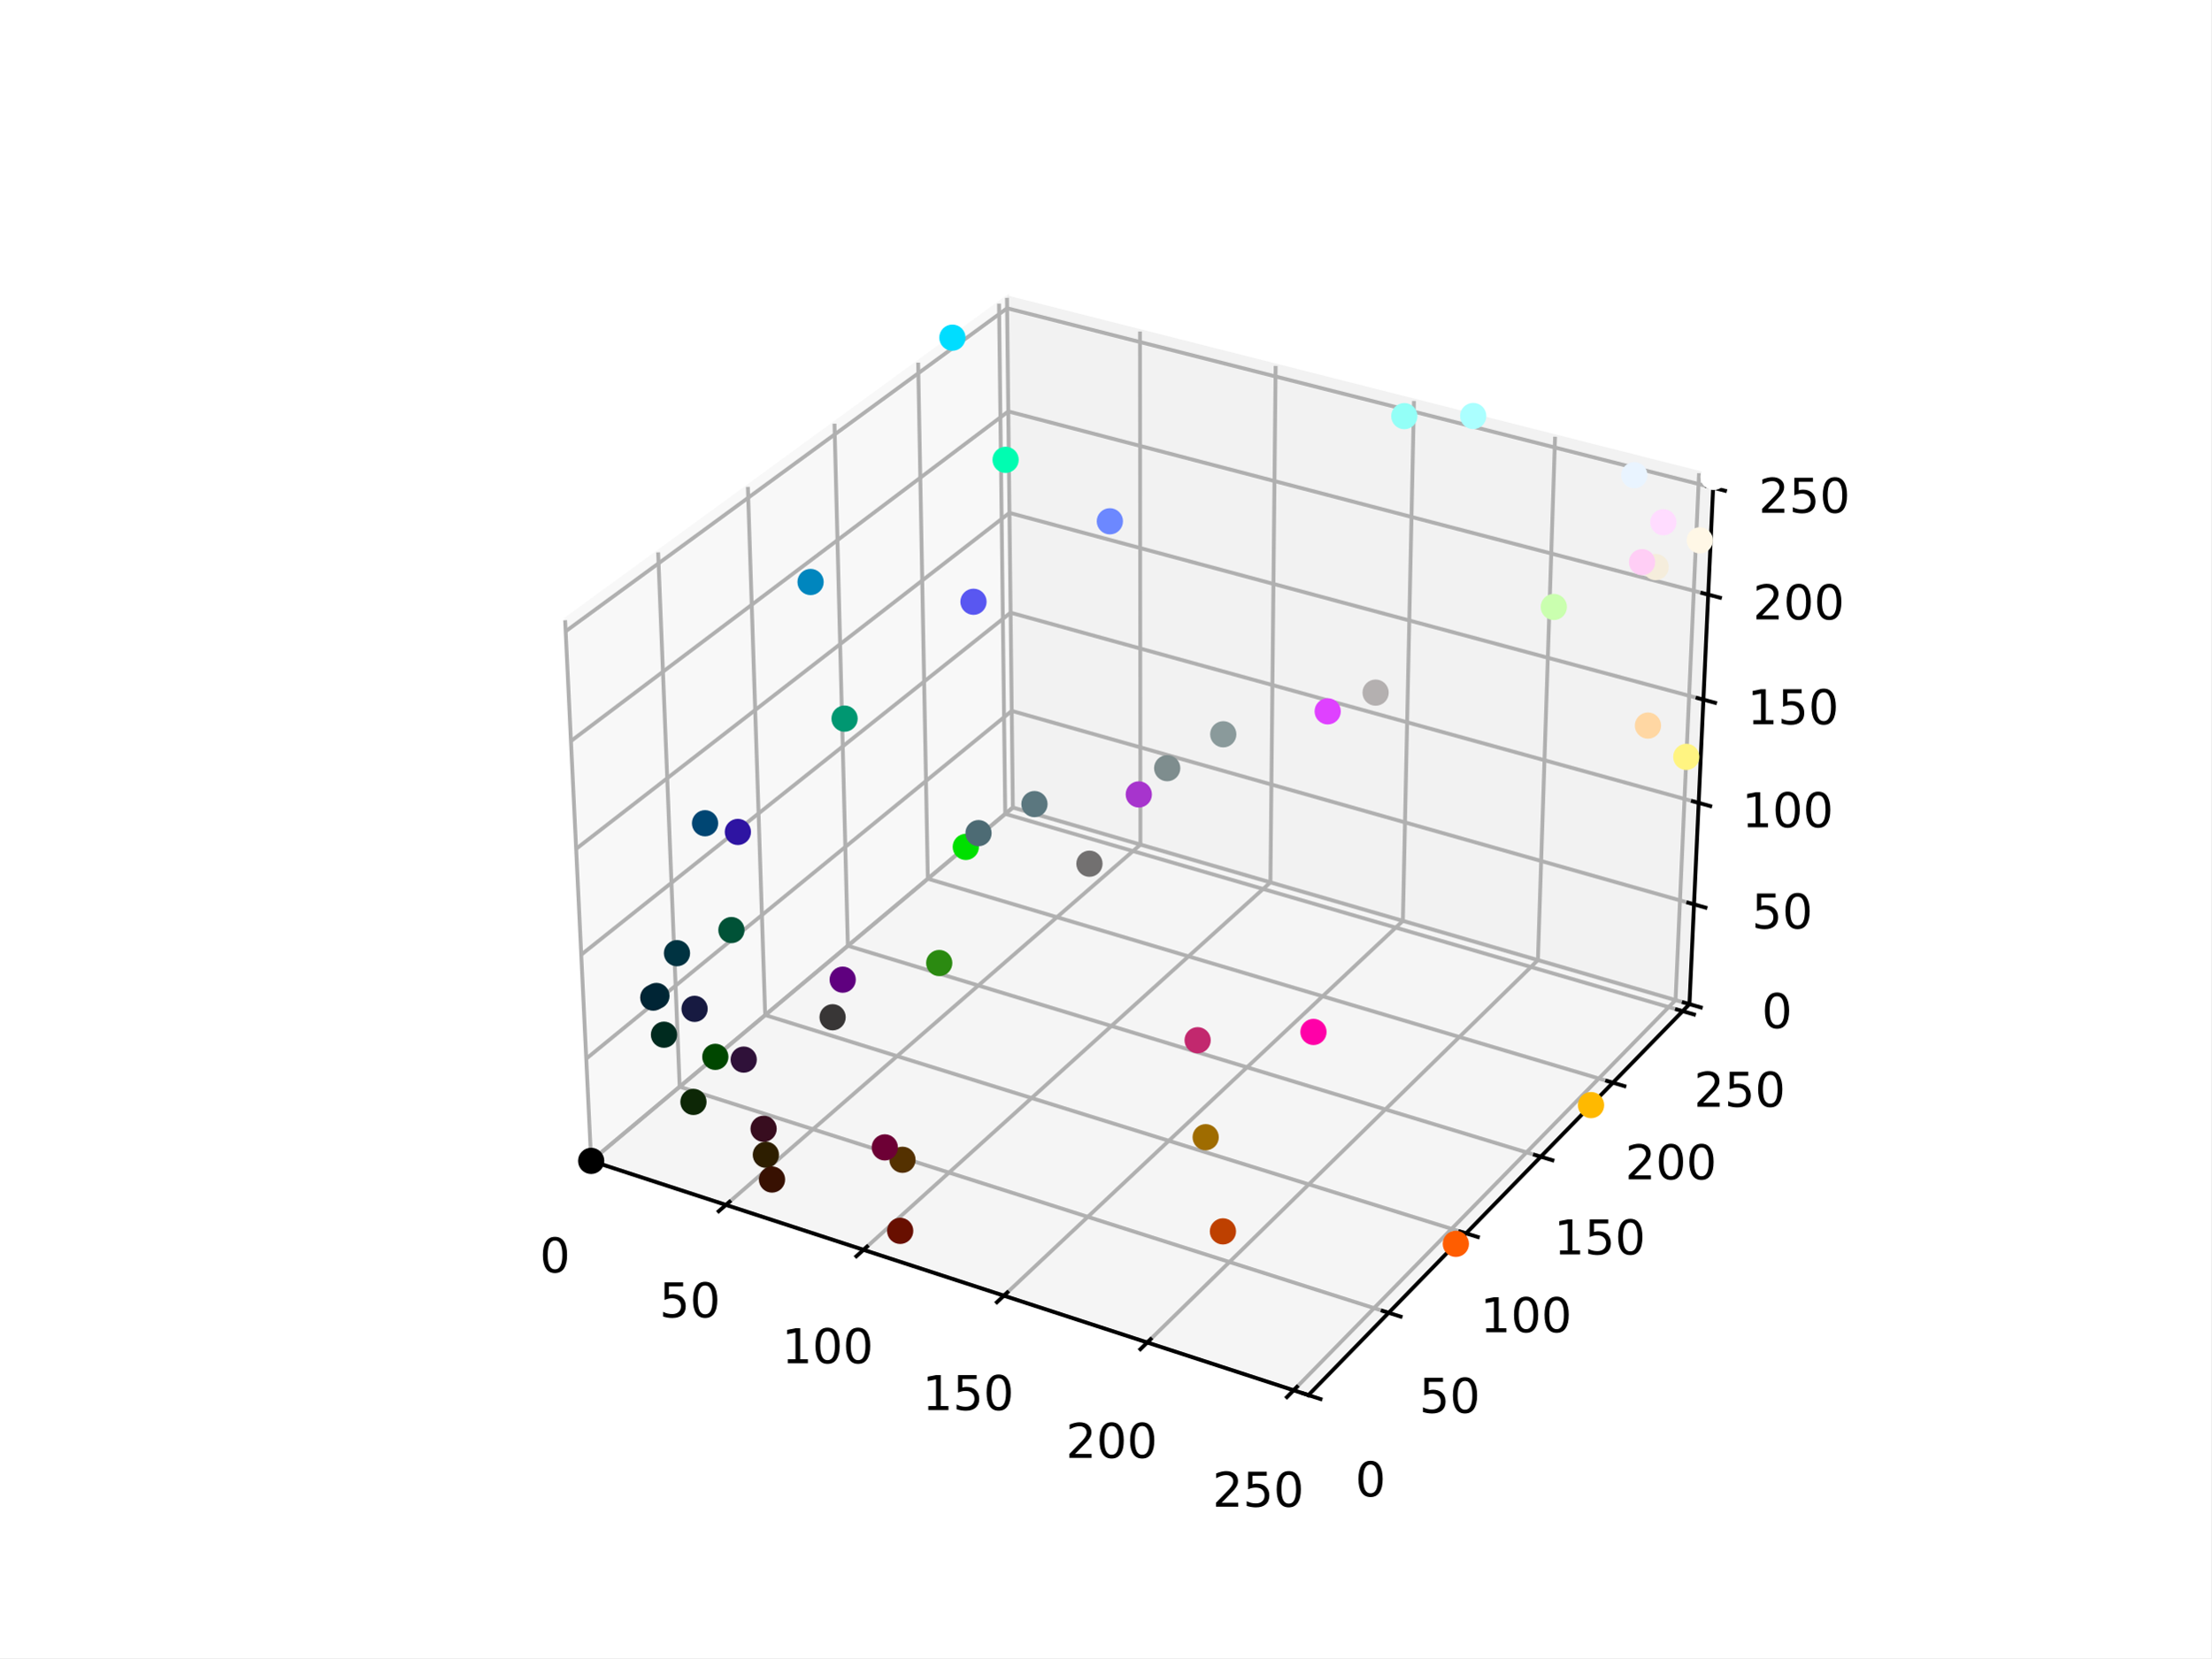
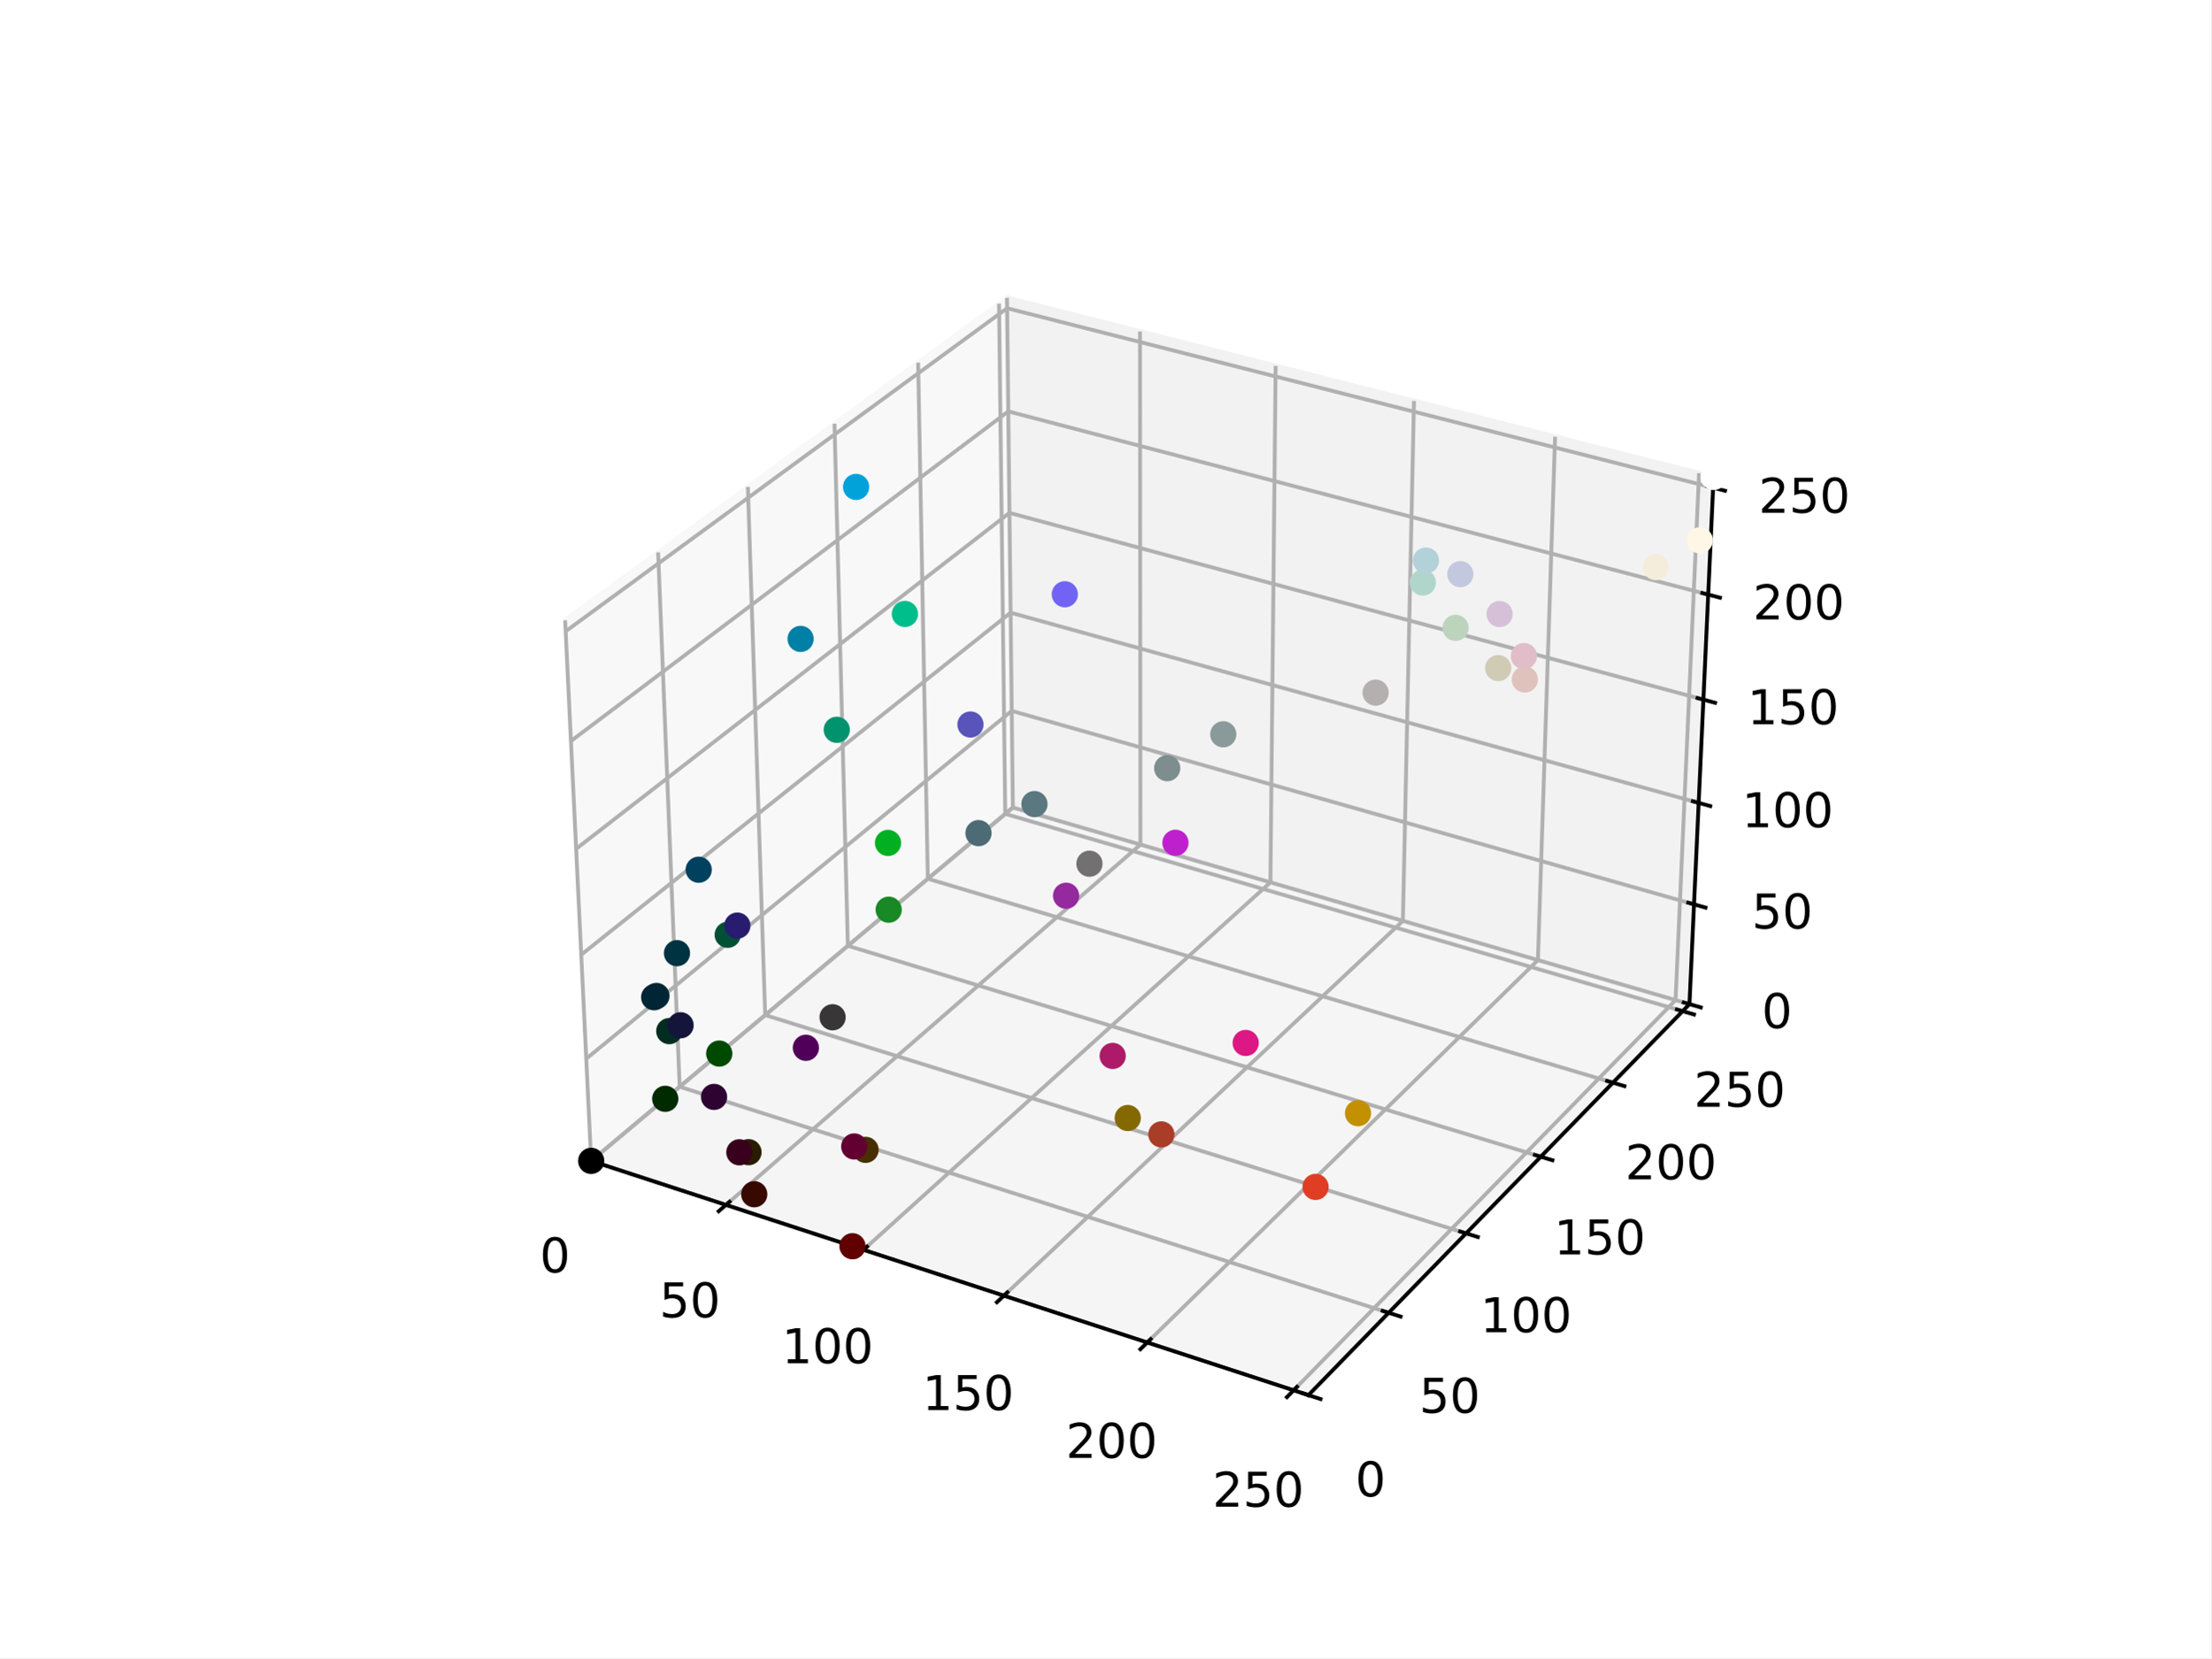
<svg xmlns="http://www.w3.org/2000/svg" xmlns:xlink="http://www.w3.org/1999/xlink" width="460.8pt" height="345.6pt" viewBox="0 0 460.8 345.6" version="1.1">
  <defs>
    <style type="text/css">*{stroke-linejoin: round; stroke-linecap: butt}</style>
  </defs>
  <g id="figure_1">
    <g id="patch_1">
      <path d="M 0 345.6  L 460.8 345.6  L 460.8 0  L 0 0  z " style="fill: #ffffff" />
    </g>
    <g id="patch_2">
      <path d="M 103.104 307.584  L 369.216 307.584  L 369.216 41.472  L 103.104 41.472  z " style="fill: #ffffff" />
    </g>
    <g id="pane3d_1">
      <g id="patch_3">
        <path d="M 123.197 241.969  L 211.076 168.307  L 209.855 62.074  L 117.77 129.273  " style="fill: #f2f2f2; opacity: 0.5; stroke: #f2f2f2; stroke-linejoin: miter" />
      </g>
    </g>
    <g id="pane3d_2">
      <g id="patch_4">
        <path d="M 211.076 168.307  L 352.09 209.295  L 357.123 99.402  L 209.855 62.074  " style="fill: #e6e6e6; opacity: 0.5; stroke: #e6e6e6; stroke-linejoin: miter" />
      </g>
    </g>
    <g id="pane3d_3">
      <g id="patch_5">
        <path d="M 123.197 241.969  L 272.679 290.79  L 352.09 209.295  L 211.076 168.307  " style="fill: #ececec; opacity: 0.5; stroke: #ececec; stroke-linejoin: miter" />
      </g>
    </g>
    <g id="grid3d_1">
      <g id="Line3DCollection_1">
        <path d="M 123.197 241.969  L 211.076 168.307  L 209.855 62.074  " style="fill: none; stroke: #b0b0b0; stroke-width: 0.8" />
        <path d="M 151.285 251.143  L 237.668 176.037  L 237.578 69.101  " style="fill: none; stroke: #b0b0b0; stroke-width: 0.8" />
        <path d="M 179.95 260.505  L 264.76 183.911  L 265.846 76.266  " style="fill: none; stroke: #b0b0b0; stroke-width: 0.8" />
        <path d="M 209.21 270.061  L 292.368 191.936  L 294.676 83.574  " style="fill: none; stroke: #b0b0b0; stroke-width: 0.8" />
        <path d="M 239.084 279.818  L 320.507 200.115  L 324.085 91.028  " style="fill: none; stroke: #b0b0b0; stroke-width: 0.8" />
        <path d="M 269.593 289.782  L 349.191 208.452  L 354.089 98.633  " style="fill: none; stroke: #b0b0b0; stroke-width: 0.8" />
      </g>
    </g>
    <g id="grid3d_2">
      <g id="Line3DCollection_2">
        <path d="M 117.77 129.273  L 123.197 241.969  L 272.679 290.79  " style="fill: none; stroke: #b0b0b0; stroke-width: 0.8" />
        <path d="M 137.153 115.128  L 141.64 226.51  L 289.403 273.627  " style="fill: none; stroke: #b0b0b0; stroke-width: 0.8" />
        <path d="M 155.854 101.481  L 159.461 211.573  L 305.533 257.074  " style="fill: none; stroke: #b0b0b0; stroke-width: 0.8" />
        <path d="M 173.907 88.307  L 176.691 197.13  L 321.102 241.097  " style="fill: none; stroke: #b0b0b0; stroke-width: 0.8" />
        <path d="M 191.345 75.581  L 193.358 183.159  L 336.136 225.668  " style="fill: none; stroke: #b0b0b0; stroke-width: 0.8" />
        <path d="M 208.2 63.281  L 209.491 169.636  L 350.664 210.758  " style="fill: none; stroke: #b0b0b0; stroke-width: 0.8" />
      </g>
    </g>
    <g id="grid3d_3">
      <g id="Line3DCollection_3">
        <path d="M 352.09 209.295  L 211.076 168.307  L 123.197 241.969  " style="fill: none; stroke: #b0b0b0; stroke-width: 0.8" />
        <path d="M 353.043 188.496  L 210.845 148.167  L 122.172 220.669  " style="fill: none; stroke: #b0b0b0; stroke-width: 0.8" />
        <path d="M 354.012 167.342  L 210.609 127.699  L 121.128 198.991  " style="fill: none; stroke: #b0b0b0; stroke-width: 0.8" />
        <path d="M 354.997 145.823  L 210.37 106.894  L 120.065 176.924  " style="fill: none; stroke: #b0b0b0; stroke-width: 0.8" />
        <path d="M 356 123.929  L 210.127 85.746  L 118.983 154.459  " style="fill: none; stroke: #b0b0b0; stroke-width: 0.8" />
        <path d="M 357.02 101.651  L 209.88 64.244  L 117.882 131.583  " style="fill: none; stroke: #b0b0b0; stroke-width: 0.8" />
      </g>
    </g>
    <g id="axis3d_1">
      <g id="line2d_1">
        <path d="M 123.197 241.969  L 272.679 290.79  " style="fill: none; stroke: #000000; stroke-width: 0.8; stroke-linecap: square" />
      </g>
      <g id="xtick_1">
        <g id="line2d_2">
          <path d="M 123.962 241.328  L 121.664 243.255  " style="fill: none; stroke: #000000; stroke-width: 0.8; stroke-linecap: square" />
        </g>
        <g id="text_1">
          <g transform="translate(112.4782 265.216) scale(0.1 -0.1)">
            <defs>
              <path id="DejaVuSans-30" d="M 2034 4250  Q 1547 4250 1301 3770  Q 1056 3291 1056 2328  Q 1056 1369 1301 889  Q 1547 409 2034 409  Q 2525 409 2770 889  Q 3016 1369 3016 2328  Q 3016 3291 2770 3770  Q 2525 4250 2034 4250  z M 2034 4750  Q 2819 4750 3233 4129  Q 3647 3509 3647 2328  Q 3647 1150 3233 529  Q 2819 -91 2034 -91  Q 1250 -91 836 529  Q 422 1150 422 2328  Q 422 3509 836 4129  Q 1250 4750 2034 4750  z " transform="scale(0.015625)" />
            </defs>
            <use xlink:href="#DejaVuSans-30" />
          </g>
        </g>
      </g>
      <g id="xtick_2">
        <g id="line2d_3">
          <path d="M 152.037 250.488  L 149.776 252.454  " style="fill: none; stroke: #000000; stroke-width: 0.8; stroke-linecap: square" />
        </g>
        <g id="text_2">
          <g transform="translate(137.4124 274.5835) scale(0.1 -0.1)">
            <defs>
              <path id="DejaVuSans-35" d="M 691 4666  L 3169 4666  L 3169 4134  L 1269 4134  L 1269 2991  Q 1406 3038 1543 3061  Q 1681 3084 1819 3084  Q 2600 3084 3056 2656  Q 3513 2228 3513 1497  Q 3513 744 3044 326  Q 2575 -91 1722 -91  Q 1428 -91 1123 -41  Q 819 9 494 109  L 494 744  Q 775 591 1075 516  Q 1375 441 1709 441  Q 2250 441 2565 725  Q 2881 1009 2881 1497  Q 2881 1984 2565 2268  Q 2250 2553 1709 2553  Q 1456 2553 1204 2497  Q 953 2441 691 2322  L 691 4666  z " transform="scale(0.015625)" />
            </defs>
            <use xlink:href="#DejaVuSans-35" />
            <use xlink:href="#DejaVuSans-30" x="63.623" />
          </g>
        </g>
      </g>
      <g id="xtick_3">
        <g id="line2d_4">
          <path d="M 180.689 259.837  L 178.467 261.843  " style="fill: none; stroke: #000000; stroke-width: 0.8; stroke-linecap: square" />
        </g>
        <g id="text_3">
          <g transform="translate(162.927 284.1443) scale(0.1 -0.1)">
            <defs>
              <path id="DejaVuSans-31" d="M 794 531  L 1825 531  L 1825 4091  L 703 3866  L 703 4441  L 1819 4666  L 2450 4666  L 2450 531  L 3481 531  L 3481 0  L 794 0  L 794 531  z " transform="scale(0.015625)" />
            </defs>
            <use xlink:href="#DejaVuSans-31" />
            <use xlink:href="#DejaVuSans-30" x="63.623" />
            <use xlink:href="#DejaVuSans-30" x="127.246" />
          </g>
        </g>
      </g>
      <g id="xtick_4">
        <g id="line2d_5">
          <path d="M 209.936 269.379  L 207.755 271.428  " style="fill: none; stroke: #000000; stroke-width: 0.8; stroke-linecap: square" />
        </g>
        <g id="text_4">
          <g transform="translate(192.2211 293.9045) scale(0.1 -0.1)">
            <use xlink:href="#DejaVuSans-31" />
            <use xlink:href="#DejaVuSans-35" x="63.623" />
            <use xlink:href="#DejaVuSans-30" x="127.246" />
          </g>
        </g>
      </g>
      <g id="xtick_5">
        <g id="line2d_6">
          <path d="M 239.796 279.122  L 237.659 281.214  " style="fill: none; stroke: #000000; stroke-width: 0.8; stroke-linecap: square" />
        </g>
        <g id="text_5">
          <g transform="translate(222.1326 303.8703) scale(0.1 -0.1)">
            <defs>
              <path id="DejaVuSans-32" d="M 1228 531  L 3431 531  L 3431 0  L 469 0  L 469 531  Q 828 903 1448 1529  Q 2069 2156 2228 2338  Q 2531 2678 2651 2914  Q 2772 3150 2772 3378  Q 2772 3750 2511 3984  Q 2250 4219 1831 4219  Q 1534 4219 1204 4116  Q 875 4013 500 3803  L 500 4441  Q 881 4594 1212 4672  Q 1544 4750 1819 4750  Q 2544 4750 2975 4387  Q 3406 4025 3406 3419  Q 3406 3131 3298 2873  Q 3191 2616 2906 2266  Q 2828 2175 2409 1742  Q 1991 1309 1228 531  z " transform="scale(0.015625)" />
            </defs>
            <use xlink:href="#DejaVuSans-32" />
            <use xlink:href="#DejaVuSans-30" x="63.623" />
            <use xlink:href="#DejaVuSans-30" x="127.246" />
          </g>
        </g>
      </g>
      <g id="xtick_6">
        <g id="line2d_7">
          <path d="M 270.289 289.071  L 268.198 291.207  " style="fill: none; stroke: #000000; stroke-width: 0.8; stroke-linecap: square" />
        </g>
        <g id="text_6">
          <g transform="translate(252.6811 314.0485) scale(0.1 -0.1)">
            <use xlink:href="#DejaVuSans-32" />
            <use xlink:href="#DejaVuSans-35" x="63.623" />
            <use xlink:href="#DejaVuSans-30" x="127.246" />
          </g>
        </g>
      </g>
    </g>
    <g id="axis3d_2">
      <g id="line2d_8">
        <path d="M 352.09 209.295  L 272.679 290.79  " style="fill: none; stroke: #000000; stroke-width: 0.8; stroke-linecap: square" />
      </g>
      <g id="xtick_7">
        <g id="line2d_9">
          <path d="M 271.419 290.379  L 275.203 291.614  " style="fill: none; stroke: #000000; stroke-width: 0.8; stroke-linecap: square" />
        </g>
        <g id="text_7">
          <g transform="translate(282.4523 311.8954) scale(0.1 -0.1)">
            <use xlink:href="#DejaVuSans-30" />
          </g>
        </g>
      </g>
      <g id="xtick_8">
        <g id="line2d_10">
          <path d="M 288.159 273.231  L 291.895 274.422  " style="fill: none; stroke: #000000; stroke-width: 0.8; stroke-linecap: square" />
        </g>
        <g id="text_8">
          <g transform="translate(295.7706 294.4785) scale(0.1 -0.1)">
            <use xlink:href="#DejaVuSans-35" />
            <use xlink:href="#DejaVuSans-30" x="63.623" />
          </g>
        </g>
      </g>
      <g id="xtick_9">
        <g id="line2d_11">
          <path d="M 304.304 256.691  L 307.995 257.84  " style="fill: none; stroke: #000000; stroke-width: 0.8; stroke-linecap: square" />
        </g>
        <g id="text_9">
          <g transform="translate(308.5031 277.6799) scale(0.1 -0.1)">
            <use xlink:href="#DejaVuSans-31" />
            <use xlink:href="#DejaVuSans-30" x="63.623" />
            <use xlink:href="#DejaVuSans-30" x="127.246" />
          </g>
        </g>
      </g>
      <g id="xtick_10">
        <g id="line2d_12">
          <path d="M 319.887 240.727  L 323.533 241.837  " style="fill: none; stroke: #000000; stroke-width: 0.8; stroke-linecap: square" />
        </g>
        <g id="text_10">
          <g transform="translate(323.8619 261.4673) scale(0.1 -0.1)">
            <use xlink:href="#DejaVuSans-31" />
            <use xlink:href="#DejaVuSans-35" x="63.623" />
            <use xlink:href="#DejaVuSans-30" x="127.246" />
          </g>
        </g>
      </g>
      <g id="xtick_11">
        <g id="line2d_13">
          <path d="M 334.937 225.311  L 338.538 226.383  " style="fill: none; stroke: #000000; stroke-width: 0.8; stroke-linecap: square" />
        </g>
        <g id="text_11">
          <g transform="translate(338.6941 245.8104) scale(0.1 -0.1)">
            <use xlink:href="#DejaVuSans-32" />
            <use xlink:href="#DejaVuSans-30" x="63.623" />
            <use xlink:href="#DejaVuSans-30" x="127.246" />
          </g>
        </g>
      </g>
      <g id="xtick_12">
        <g id="line2d_14">
          <path d="M 349.48 210.413  L 353.037 211.449  " style="fill: none; stroke: #000000; stroke-width: 0.8; stroke-linecap: square" />
        </g>
        <g id="text_12">
          <g transform="translate(353.0264 230.6812) scale(0.1 -0.1)">
            <use xlink:href="#DejaVuSans-32" />
            <use xlink:href="#DejaVuSans-35" x="63.623" />
            <use xlink:href="#DejaVuSans-30" x="127.246" />
          </g>
        </g>
      </g>
    </g>
    <g id="axis3d_3">
      <g id="line2d_15">
        <path d="M 352.09 209.295  L 357.123 99.402  " style="fill: none; stroke: #000000; stroke-width: 0.8; stroke-linecap: square" />
      </g>
      <g id="xtick_13">
        <g id="line2d_16">
          <path d="M 350.907 208.951  L 354.46 209.984  " style="fill: none; stroke: #000000; stroke-width: 0.8; stroke-linecap: square" />
        </g>
        <g id="text_13">
          <g transform="translate(367.1578 214.2882) scale(0.1 -0.1)">
            <use xlink:href="#DejaVuSans-30" />
          </g>
        </g>
      </g>
      <g id="xtick_14">
        <g id="line2d_17">
          <path d="M 351.849 188.158  L 355.434 189.174  " style="fill: none; stroke: #000000; stroke-width: 0.8; stroke-linecap: square" />
        </g>
        <g id="text_14">
          <g transform="translate(365.0803 193.5305) scale(0.1 -0.1)">
            <use xlink:href="#DejaVuSans-35" />
            <use xlink:href="#DejaVuSans-30" x="63.623" />
          </g>
        </g>
      </g>
      <g id="xtick_15">
        <g id="line2d_18">
          <path d="M 352.807 167.009  L 356.423 168.009  " style="fill: none; stroke: #000000; stroke-width: 0.8; stroke-linecap: square" />
        </g>
        <g id="text_15">
          <g transform="translate(363.0217 172.419) scale(0.1 -0.1)">
            <use xlink:href="#DejaVuSans-31" />
            <use xlink:href="#DejaVuSans-30" x="63.623" />
            <use xlink:href="#DejaVuSans-30" x="127.246" />
          </g>
        </g>
      </g>
      <g id="xtick_16">
        <g id="line2d_19">
          <path d="M 353.782 145.496  L 357.431 146.478  " style="fill: none; stroke: #000000; stroke-width: 0.8; stroke-linecap: square" />
        </g>
        <g id="text_16">
          <g transform="translate(364.1636 150.9443) scale(0.1 -0.1)">
            <use xlink:href="#DejaVuSans-31" />
            <use xlink:href="#DejaVuSans-35" x="63.623" />
            <use xlink:href="#DejaVuSans-30" x="127.246" />
          </g>
        </g>
      </g>
      <g id="xtick_17">
        <g id="line2d_20">
          <path d="M 354.773 123.608  L 358.455 124.572  " style="fill: none; stroke: #000000; stroke-width: 0.8; stroke-linecap: square" />
        </g>
        <g id="text_17">
          <g transform="translate(365.3254 129.0972) scale(0.1 -0.1)">
            <use xlink:href="#DejaVuSans-32" />
            <use xlink:href="#DejaVuSans-30" x="63.623" />
            <use xlink:href="#DejaVuSans-30" x="127.246" />
          </g>
        </g>
      </g>
      <g id="xtick_18">
        <g id="line2d_21">
          <path d="M 355.782 101.337  L 359.498 102.281  " style="fill: none; stroke: #000000; stroke-width: 0.8; stroke-linecap: square" />
        </g>
        <g id="text_18">
          <g transform="translate(366.5074 106.8678) scale(0.1 -0.1)">
            <use xlink:href="#DejaVuSans-32" />
            <use xlink:href="#DejaVuSans-35" x="63.623" />
            <use xlink:href="#DejaVuSans-30" x="127.246" />
          </g>
        </g>
      </g>
    </g>
    <g id="axes_1">
      <g id="Path3DCollection_1">
        <defs>
-           <path id="C0_0_a87d8f6030" d="M 0 2.236  C 0.593 2.236 1.162 2 1.581 1.581  C 2 1.162 2.236 0.593 2.236 -0  C 2.236 -0.593 2 -1.162 1.581 -1.581  C 1.162 -2 0.593 -2.236 0 -2.236  C -0.593 -2.236 -1.162 -2 -1.581 -1.581  C -2 -1.162 -2.236 -0.593 -2.236 0  C -2.236 0.593 -2 1.162 -1.581 1.581  C -1.162 2 -0.593 2.236 0 2.236  z " />
+           <path id="C0_0_29062bcfcf" d="M 0 2.236  C 0.593 2.236 1.162 2 1.581 1.581  C 2 1.162 2.236 0.593 2.236 -0  C 2.236 -0.593 2 -1.162 1.581 -1.581  C 1.162 -2 0.593 -2.236 0 -2.236  C -0.593 -2.236 -1.162 -2 -1.581 -1.581  C -2 -1.162 -2.236 -0.593 -2.236 0  C -2.236 0.593 -2 1.162 -1.581 1.581  C -1.162 2 -0.593 2.236 0 2.236  z " />
        </defs>
-         <g clip-path="url(#pef20b28f00)">
-           <use xlink:href="#C0_0_a87d8f6030" x="201.274" y="176.524" style="fill: #00e000; stroke: #00e000" />
-         </g>
-         <g clip-path="url(#pef20b28f00)">
-           <use xlink:href="#C0_0_a87d8f6030" x="209.567" y="95.835" style="fill: #00fdb1; stroke: #00fdb1" />
-         </g>
-         <g clip-path="url(#pef20b28f00)">
-           <use xlink:href="#C0_0_a87d8f6030" x="195.737" y="200.725" style="fill: #2b8a11; stroke: #2b8a11" />
-         </g>
-         <g clip-path="url(#pef20b28f00)">
-           <use xlink:href="#C0_0_a87d8f6030" x="176.008" y="149.782" style="fill: #009771; stroke: #009771" />
-         </g>
-         <g clip-path="url(#pef20b28f00)">
-           <use xlink:href="#C0_0_a87d8f6030" x="198.48" y="70.375" style="fill: #00ddff; stroke: #00ddff" />
-         </g>
-         <g clip-path="url(#pef20b28f00)">
-           <use xlink:href="#C0_0_a87d8f6030" x="149.072" y="220.28" style="fill: #004700; stroke: #004700" />
-         </g>
-         <g clip-path="url(#pef20b28f00)">
-           <use xlink:href="#C0_0_a87d8f6030" x="152.427" y="193.855" style="fill: #005237; stroke: #005237" />
-         </g>
-         <g clip-path="url(#pef20b28f00)">
-           <use xlink:href="#C0_0_a87d8f6030" x="323.82" y="126.505" style="fill: #caffaf; stroke: #caffaf" />
-         </g>
-         <g clip-path="url(#pef20b28f00)">
-           <use xlink:href="#C0_0_a87d8f6030" x="292.663" y="86.73" style="fill: #93fff7; stroke: #93fff7" />
-         </g>
-         <g clip-path="url(#pef20b28f00)">
-           <use xlink:href="#C0_0_a87d8f6030" x="168.925" y="121.303" style="fill: #0086be; stroke: #0086be" />
-         </g>
-         <g clip-path="url(#pef20b28f00)">
-           <use xlink:href="#C0_0_a87d8f6030" x="331.581" y="230.342" style="fill: #ffb900; stroke: #ffb900" />
-         </g>
-         <g clip-path="url(#pef20b28f00)">
-           <use xlink:href="#C0_0_a87d8f6030" x="351.43" y="157.756" style="fill: #fff481; stroke: #fff481" />
-         </g>
-         <g clip-path="url(#pef20b28f00)">
-           <use xlink:href="#C0_0_a87d8f6030" x="144.513" y="229.673" style="fill: #0d2706; stroke: #0d2706" />
-         </g>
-         <g clip-path="url(#pef20b28f00)">
-           <use xlink:href="#C0_0_a87d8f6030" x="307.02" y="86.703" style="fill: #abffff; stroke: #abffff" />
-         </g>
-         <g clip-path="url(#pef20b28f00)">
-           <use xlink:href="#C0_0_a87d8f6030" x="138.374" y="215.665" style="fill: #002b1f; stroke: #002b1f" />
-         </g>
-         <g clip-path="url(#pef20b28f00)">
-           <use xlink:href="#C0_0_a87d8f6030" x="141.081" y="198.672" style="fill: #003341; stroke: #003341" />
-         </g>
-         <g clip-path="url(#pef20b28f00)">
-           <use xlink:href="#C0_0_a87d8f6030" x="251.266" y="237.032" style="fill: #9f6c00; stroke: #9f6c00" />
-         </g>
-         <g clip-path="url(#pef20b28f00)">
-           <use xlink:href="#C0_0_a87d8f6030" x="136.797" y="207.587" style="fill: #002735; stroke: #002735" />
-         </g>
-         <g clip-path="url(#pef20b28f00)">
-           <use xlink:href="#C0_0_a87d8f6030" x="146.929" y="171.591" style="fill: #004673; stroke: #004673" />
-         </g>
-         <g clip-path="url(#pef20b28f00)">
-           <use xlink:href="#C0_0_a87d8f6030" x="136.14" y="207.935" style="fill: #002535; stroke: #002535" />
-         </g>
-         <g clip-path="url(#pef20b28f00)">
-           <use xlink:href="#C0_0_a87d8f6030" x="203.924" y="173.651" style="fill: #4d6b74; stroke: #4d6b74" />
-         </g>
-         <g clip-path="url(#pef20b28f00)">
-           <use xlink:href="#C0_0_a87d8f6030" x="159.608" y="240.695" style="fill: #2d1e00; stroke: #2d1e00" />
-         </g>
-         <g clip-path="url(#pef20b28f00)">
-           <use xlink:href="#C0_0_a87d8f6030" x="215.584" y="167.597" style="fill: #5b777f; stroke: #5b777f" />
-         </g>
-         <g clip-path="url(#pef20b28f00)">
-           <use xlink:href="#C0_0_a87d8f6030" x="188.077" y="241.738" style="fill: #543100; stroke: #543100" />
-         </g>
-         <g clip-path="url(#pef20b28f00)">
-           <use xlink:href="#C0_0_a87d8f6030" x="123.197" y="241.969" style="stroke: #000000" />
-         </g>
-         <g clip-path="url(#pef20b28f00)">
-           <use xlink:href="#C0_0_a87d8f6030" x="243.247" y="160.111" style="fill: #7e8d8e; stroke: #7e8d8e" />
-         </g>
-         <g clip-path="url(#pef20b28f00)">
-           <use xlink:href="#C0_0_a87d8f6030" x="254.93" y="153.049" style="fill: #8a9a9b; stroke: #8a9a9b" />
-         </g>
-         <g clip-path="url(#pef20b28f00)">
-           <use xlink:href="#C0_0_a87d8f6030" x="173.516" y="212.029" style="fill: #383636; stroke: #383636" />
-         </g>
-         <g clip-path="url(#pef20b28f00)">
-           <use xlink:href="#C0_0_a87d8f6030" x="227.043" y="180.024" style="fill: #727070; stroke: #727070" />
-         </g>
-         <g clip-path="url(#pef20b28f00)">
-           <use xlink:href="#C0_0_a87d8f6030" x="343.438" y="151.233" style="fill: #ffd7a3; stroke: #ffd7a3" />
-         </g>
-         <g clip-path="url(#pef20b28f00)">
-           <use xlink:href="#C0_0_a87d8f6030" x="345.052" y="118.19" style="fill: #f5eddc; stroke: #f5eddc" />
-         </g>
-         <g clip-path="url(#pef20b28f00)">
-           <use xlink:href="#C0_0_a87d8f6030" x="286.681" y="144.365" style="fill: #b4b0b0; stroke: #b4b0b0" />
-         </g>
-         <g clip-path="url(#pef20b28f00)">
-           <use xlink:href="#C0_0_a87d8f6030" x="354.253" y="112.622" style="fill: #fff7e6; stroke: #fff7e6" />
-         </g>
-         <g clip-path="url(#pef20b28f00)">
-           <use xlink:href="#C0_0_a87d8f6030" x="160.886" y="245.851" style="fill: #381102; stroke: #381102" />
-         </g>
-         <g clip-path="url(#pef20b28f00)">
-           <use xlink:href="#C0_0_a87d8f6030" x="340.597" y="99.039" style="fill: #e9f4ff; stroke: #e9f4ff" />
-         </g>
-         <g clip-path="url(#pef20b28f00)">
-           <use xlink:href="#C0_0_a87d8f6030" x="357.123" y="99.402" style="fill: #ffffff; stroke: #ffffff" />
-         </g>
-         <g clip-path="url(#pef20b28f00)">
-           <use xlink:href="#C0_0_a87d8f6030" x="144.75" y="210.277" style="fill: #171a41; stroke: #171a41" />
-         </g>
-         <g clip-path="url(#pef20b28f00)">
-           <use xlink:href="#C0_0_a87d8f6030" x="159.134" y="235.278" style="fill: #380d1f; stroke: #380d1f" />
-         </g>
-         <g clip-path="url(#pef20b28f00)">
-           <use xlink:href="#C0_0_a87d8f6030" x="154.988" y="220.855" style="fill: #2f1139; stroke: #2f1139" />
-         </g>
-         <g clip-path="url(#pef20b28f00)">
-           <use xlink:href="#C0_0_a87d8f6030" x="187.599" y="256.55" style="fill: #680f00; stroke: #680f00" />
-         </g>
-         <g clip-path="url(#pef20b28f00)">
-           <use xlink:href="#C0_0_a87d8f6030" x="254.861" y="256.657" style="fill: #be4000; stroke: #be4000" />
-         </g>
-         <g clip-path="url(#pef20b28f00)">
-           <use xlink:href="#C0_0_a87d8f6030" x="303.402" y="259.261" style="fill: #ff5d00; stroke: #ff5d00" />
-         </g>
-         <g clip-path="url(#pef20b28f00)">
-           <use xlink:href="#C0_0_a87d8f6030" x="231.297" y="108.652" style="fill: #6c88ff; stroke: #6c88ff" />
-         </g>
-         <g clip-path="url(#pef20b28f00)">
-           <use xlink:href="#C0_0_a87d8f6030" x="346.648" y="108.849" style="fill: #ffdcff; stroke: #ffdcff" />
-         </g>
-         <g clip-path="url(#pef20b28f00)">
-           <use xlink:href="#C0_0_a87d8f6030" x="342.211" y="117.167" style="fill: #ffcef5; stroke: #ffcef5" />
-         </g>
-         <g clip-path="url(#pef20b28f00)">
-           <use xlink:href="#C0_0_a87d8f6030" x="202.876" y="125.427" style="fill: #5957f1; stroke: #5957f1" />
-         </g>
-         <g clip-path="url(#pef20b28f00)">
-           <use xlink:href="#C0_0_a87d8f6030" x="153.771" y="173.403" style="fill: #2e14a2; stroke: #2e14a2" />
-         </g>
-         <g clip-path="url(#pef20b28f00)">
-           <use xlink:href="#C0_0_a87d8f6030" x="184.394" y="239.152" style="fill: #6d0035; stroke: #6d0035" />
-         </g>
-         <g clip-path="url(#pef20b28f00)">
-           <use xlink:href="#C0_0_a87d8f6030" x="175.617" y="204.193" style="fill: #5f007f; stroke: #5f007f" />
-         </g>
-         <g clip-path="url(#pef20b28f00)">
-           <use xlink:href="#C0_0_a87d8f6030" x="249.588" y="216.817" style="fill: #c2286e; stroke: #c2286e" />
-         </g>
-         <g clip-path="url(#pef20b28f00)">
-           <use xlink:href="#C0_0_a87d8f6030" x="237.327" y="165.583" style="fill: #a734cd; stroke: #a734cd" />
-         </g>
-         <g clip-path="url(#pef20b28f00)">
-           <use xlink:href="#C0_0_a87d8f6030" x="276.693" y="148.267" style="fill: #df41ff; stroke: #df41ff" />
-         </g>
-         <g clip-path="url(#pef20b28f00)">
-           <use xlink:href="#C0_0_a87d8f6030" x="273.73" y="215.091" style="fill: #ff00a8; stroke: #ff00a8" />
+         <g clip-path="url(#pcf09be3170)">
+           <use xlink:href="#C0_0_29062bcfcf" x="185.064" y="175.691" style="fill: #00b023; stroke: #00b023" />
+         </g>
+         <g clip-path="url(#pcf09be3170)">
+           <use xlink:href="#C0_0_29062bcfcf" x="188.582" y="127.963" style="fill: #00bd8c; stroke: #00bd8c" />
+         </g>
+         <g clip-path="url(#pcf09be3170)">
+           <use xlink:href="#C0_0_29062bcfcf" x="185.203" y="189.608" style="fill: #188925; stroke: #188925" />
+         </g>
+         <g clip-path="url(#pcf09be3170)">
+           <use xlink:href="#C0_0_29062bcfcf" x="174.38" y="152.109" style="fill: #00936e; stroke: #00936e" />
+         </g>
+         <g clip-path="url(#pcf09be3170)">
+           <use xlink:href="#C0_0_29062bcfcf" x="149.886" y="219.598" style="fill: #004900; stroke: #004900" />
+         </g>
+         <g clip-path="url(#pcf09be3170)">
+           <use xlink:href="#C0_0_29062bcfcf" x="151.652" y="194.838" style="fill: #005036; stroke: #005036" />
+         </g>
+         <g clip-path="url(#pcf09be3170)">
+           <use xlink:href="#C0_0_29062bcfcf" x="178.411" y="101.488" style="fill: #00a2da; stroke: #00a2da" />
+         </g>
+         <g clip-path="url(#pcf09be3170)">
+           <use xlink:href="#C0_0_29062bcfcf" x="166.845" y="133.165" style="fill: #007fa7; stroke: #007fa7" />
+         </g>
+         <g clip-path="url(#pcf09be3170)">
+           <use xlink:href="#C0_0_29062bcfcf" x="138.635" y="229.029" style="fill: #002a00; stroke: #002a00" />
+         </g>
+         <g clip-path="url(#pcf09be3170)">
+           <use xlink:href="#C0_0_29062bcfcf" x="283.019" y="232.027" style="fill: #c29000; stroke: #c29000" />
+         </g>
+         <g clip-path="url(#pcf09be3170)">
+           <use xlink:href="#C0_0_29062bcfcf" x="139.471" y="214.918" style="fill: #002d1f; stroke: #002d1f" />
+         </g>
+         <g clip-path="url(#pcf09be3170)">
+           <use xlink:href="#C0_0_29062bcfcf" x="235.023" y="233.027" style="fill: #846900; stroke: #846900" />
+         </g>
+         <g clip-path="url(#pcf09be3170)">
+           <use xlink:href="#C0_0_29062bcfcf" x="141.081" y="198.672" style="fill: #003341; stroke: #003341" />
+         </g>
+         <g clip-path="url(#pcf09be3170)">
+           <use xlink:href="#C0_0_29062bcfcf" x="145.607" y="181.275" style="fill: #004160; stroke: #004160" />
+         </g>
+         <g clip-path="url(#pcf09be3170)">
+           <use xlink:href="#C0_0_29062bcfcf" x="136.797" y="207.587" style="fill: #002735; stroke: #002735" />
+         </g>
+         <g clip-path="url(#pcf09be3170)">
+           <use xlink:href="#C0_0_29062bcfcf" x="136.324" y="207.858" style="fill: #002635; stroke: #002635" />
+         </g>
+         <g clip-path="url(#pcf09be3170)">
+           <use xlink:href="#C0_0_29062bcfcf" x="296.523" y="121.417" style="fill: #b0d6cb; stroke: #b0d6cb" />
+         </g>
+         <g clip-path="url(#pcf09be3170)">
+           <use xlink:href="#C0_0_29062bcfcf" x="303.347" y="130.862" style="fill: #bdd4bc; stroke: #bdd4bc" />
+         </g>
+         <g clip-path="url(#pcf09be3170)">
+           <use xlink:href="#C0_0_29062bcfcf" x="180.382" y="239.663" style="fill: #473000; stroke: #473000" />
+         </g>
+         <g clip-path="url(#pcf09be3170)">
+           <use xlink:href="#C0_0_29062bcfcf" x="155.988" y="240.154" style="fill: #281d00; stroke: #281d00" />
+         </g>
+         <g clip-path="url(#pcf09be3170)">
+           <use xlink:href="#C0_0_29062bcfcf" x="203.924" y="173.651" style="fill: #4d6b74; stroke: #4d6b74" />
+         </g>
+         <g clip-path="url(#pcf09be3170)">
+           <use xlink:href="#C0_0_29062bcfcf" x="215.584" y="167.597" style="fill: #5b777f; stroke: #5b777f" />
+         </g>
+         <g clip-path="url(#pcf09be3170)">
+           <use xlink:href="#C0_0_29062bcfcf" x="123.197" y="241.969" style="stroke: #000000" />
+         </g>
+         <g clip-path="url(#pcf09be3170)">
+           <use xlink:href="#C0_0_29062bcfcf" x="243.247" y="160.111" style="fill: #7e8d8e; stroke: #7e8d8e" />
+         </g>
+         <g clip-path="url(#pcf09be3170)">
+           <use xlink:href="#C0_0_29062bcfcf" x="254.93" y="153.049" style="fill: #8a9a9b; stroke: #8a9a9b" />
+         </g>
+         <g clip-path="url(#pcf09be3170)">
+           <use xlink:href="#C0_0_29062bcfcf" x="297.167" y="116.831" style="fill: #b3d1d9; stroke: #b3d1d9" />
+         </g>
+         <g clip-path="url(#pcf09be3170)">
+           <use xlink:href="#C0_0_29062bcfcf" x="173.516" y="212.029" style="fill: #383636; stroke: #383636" />
+         </g>
+         <g clip-path="url(#pcf09be3170)">
+           <use xlink:href="#C0_0_29062bcfcf" x="312.233" y="139.247" style="fill: #d0cbb5; stroke: #d0cbb5" />
+         </g>
+         <g clip-path="url(#pcf09be3170)">
+           <use xlink:href="#C0_0_29062bcfcf" x="227.043" y="180.024" style="fill: #727070; stroke: #727070" />
+         </g>
+         <g clip-path="url(#pcf09be3170)">
+           <use xlink:href="#C0_0_29062bcfcf" x="345.052" y="118.19" style="fill: #f5eddc; stroke: #f5eddc" />
+         </g>
+         <g clip-path="url(#pcf09be3170)">
+           <use xlink:href="#C0_0_29062bcfcf" x="286.681" y="144.365" style="fill: #b4b0b0; stroke: #b4b0b0" />
+         </g>
+         <g clip-path="url(#pcf09be3170)">
+           <use xlink:href="#C0_0_29062bcfcf" x="354.253" y="112.622" style="fill: #fff7e6; stroke: #fff7e6" />
+         </g>
+         <g clip-path="url(#pcf09be3170)">
+           <use xlink:href="#C0_0_29062bcfcf" x="357.123" y="99.402" style="fill: #ffffff; stroke: #ffffff" />
+         </g>
+         <g clip-path="url(#pcf09be3170)">
+           <use xlink:href="#C0_0_29062bcfcf" x="141.831" y="213.699" style="fill: #15153c; stroke: #15153c" />
+         </g>
+         <g clip-path="url(#pcf09be3170)">
+           <use xlink:href="#C0_0_29062bcfcf" x="157.184" y="248.92" style="fill: #370900; stroke: #370900" />
+         </g>
+         <g clip-path="url(#pcf09be3170)">
+           <use xlink:href="#C0_0_29062bcfcf" x="304.334" y="119.666" style="fill: #c4c8df; stroke: #c4c8df" />
+         </g>
+         <g clip-path="url(#pcf09be3170)">
+           <use xlink:href="#C0_0_29062bcfcf" x="317.777" y="141.628" style="fill: #dec2bb; stroke: #dec2bb" />
+         </g>
+         <g clip-path="url(#pcf09be3170)">
+           <use xlink:href="#C0_0_29062bcfcf" x="312.519" y="127.98" style="fill: #d6c0d8; stroke: #d6c0d8" />
+         </g>
+         <g clip-path="url(#pcf09be3170)">
+           <use xlink:href="#C0_0_29062bcfcf" x="317.584" y="136.746" style="fill: #e0bdc9; stroke: #e0bdc9" />
+         </g>
+         <g clip-path="url(#pcf09be3170)">
+           <use xlink:href="#C0_0_29062bcfcf" x="154.08" y="240.179" style="fill: #38001c; stroke: #38001c" />
+         </g>
+         <g clip-path="url(#pcf09be3170)">
+           <use xlink:href="#C0_0_29062bcfcf" x="153.661" y="192.926" style="fill: #271c6e; stroke: #271c6e" />
+         </g>
+         <g clip-path="url(#pcf09be3170)">
+           <use xlink:href="#C0_0_29062bcfcf" x="148.805" y="228.63" style="fill: #2e0231; stroke: #2e0231" />
+         </g>
+         <g clip-path="url(#pcf09be3170)">
+           <use xlink:href="#C0_0_29062bcfcf" x="177.655" y="259.755" style="fill: #600000; stroke: #600000" />
+         </g>
+         <g clip-path="url(#pcf09be3170)">
+           <use xlink:href="#C0_0_29062bcfcf" x="242.033" y="236.441" style="fill: #aa3d28; stroke: #aa3d28" />
+         </g>
+         <g clip-path="url(#pcf09be3170)">
+           <use xlink:href="#C0_0_29062bcfcf" x="202.247" y="151.012" style="fill: #5954ba; stroke: #5954ba" />
+         </g>
+         <g clip-path="url(#pcf09be3170)">
+           <use xlink:href="#C0_0_29062bcfcf" x="178.02" y="238.96" style="fill: #620031; stroke: #620031" />
+         </g>
+         <g clip-path="url(#pcf09be3170)">
+           <use xlink:href="#C0_0_29062bcfcf" x="274.169" y="247.39" style="fill: #df3e25; stroke: #df3e25" />
+         </g>
+         <g clip-path="url(#pcf09be3170)">
+           <use xlink:href="#C0_0_29062bcfcf" x="221.911" y="123.863" style="fill: #7164f5; stroke: #7164f5" />
+         </g>
+         <g clip-path="url(#pcf09be3170)">
+           <use xlink:href="#C0_0_29062bcfcf" x="167.943" y="218.392" style="fill: #510059; stroke: #510059" />
+         </g>
+         <g clip-path="url(#pcf09be3170)">
+           <use xlink:href="#C0_0_29062bcfcf" x="222.174" y="186.699" style="fill: #942a9e; stroke: #942a9e" />
+         </g>
+         <g clip-path="url(#pcf09be3170)">
+           <use xlink:href="#C0_0_29062bcfcf" x="231.885" y="220.084" style="fill: #ad1b68; stroke: #ad1b68" />
+         </g>
+         <g clip-path="url(#pcf09be3170)">
+           <use xlink:href="#C0_0_29062bcfcf" x="259.603" y="217.381" style="fill: #dc1884; stroke: #dc1884" />
+         </g>
+         <g clip-path="url(#pcf09be3170)">
+           <use xlink:href="#C0_0_29062bcfcf" x="244.965" y="175.66" style="fill: #bf20cd; stroke: #bf20cd" />
        </g>
      </g>
    </g>
  </g>
  <defs>
-     <clipPath id="pef20b28f00">
+     <clipPath id="pcf09be3170">
      <rect x="103.104" y="41.472" width="266.112" height="266.112" />
    </clipPath>
  </defs>
</svg>
